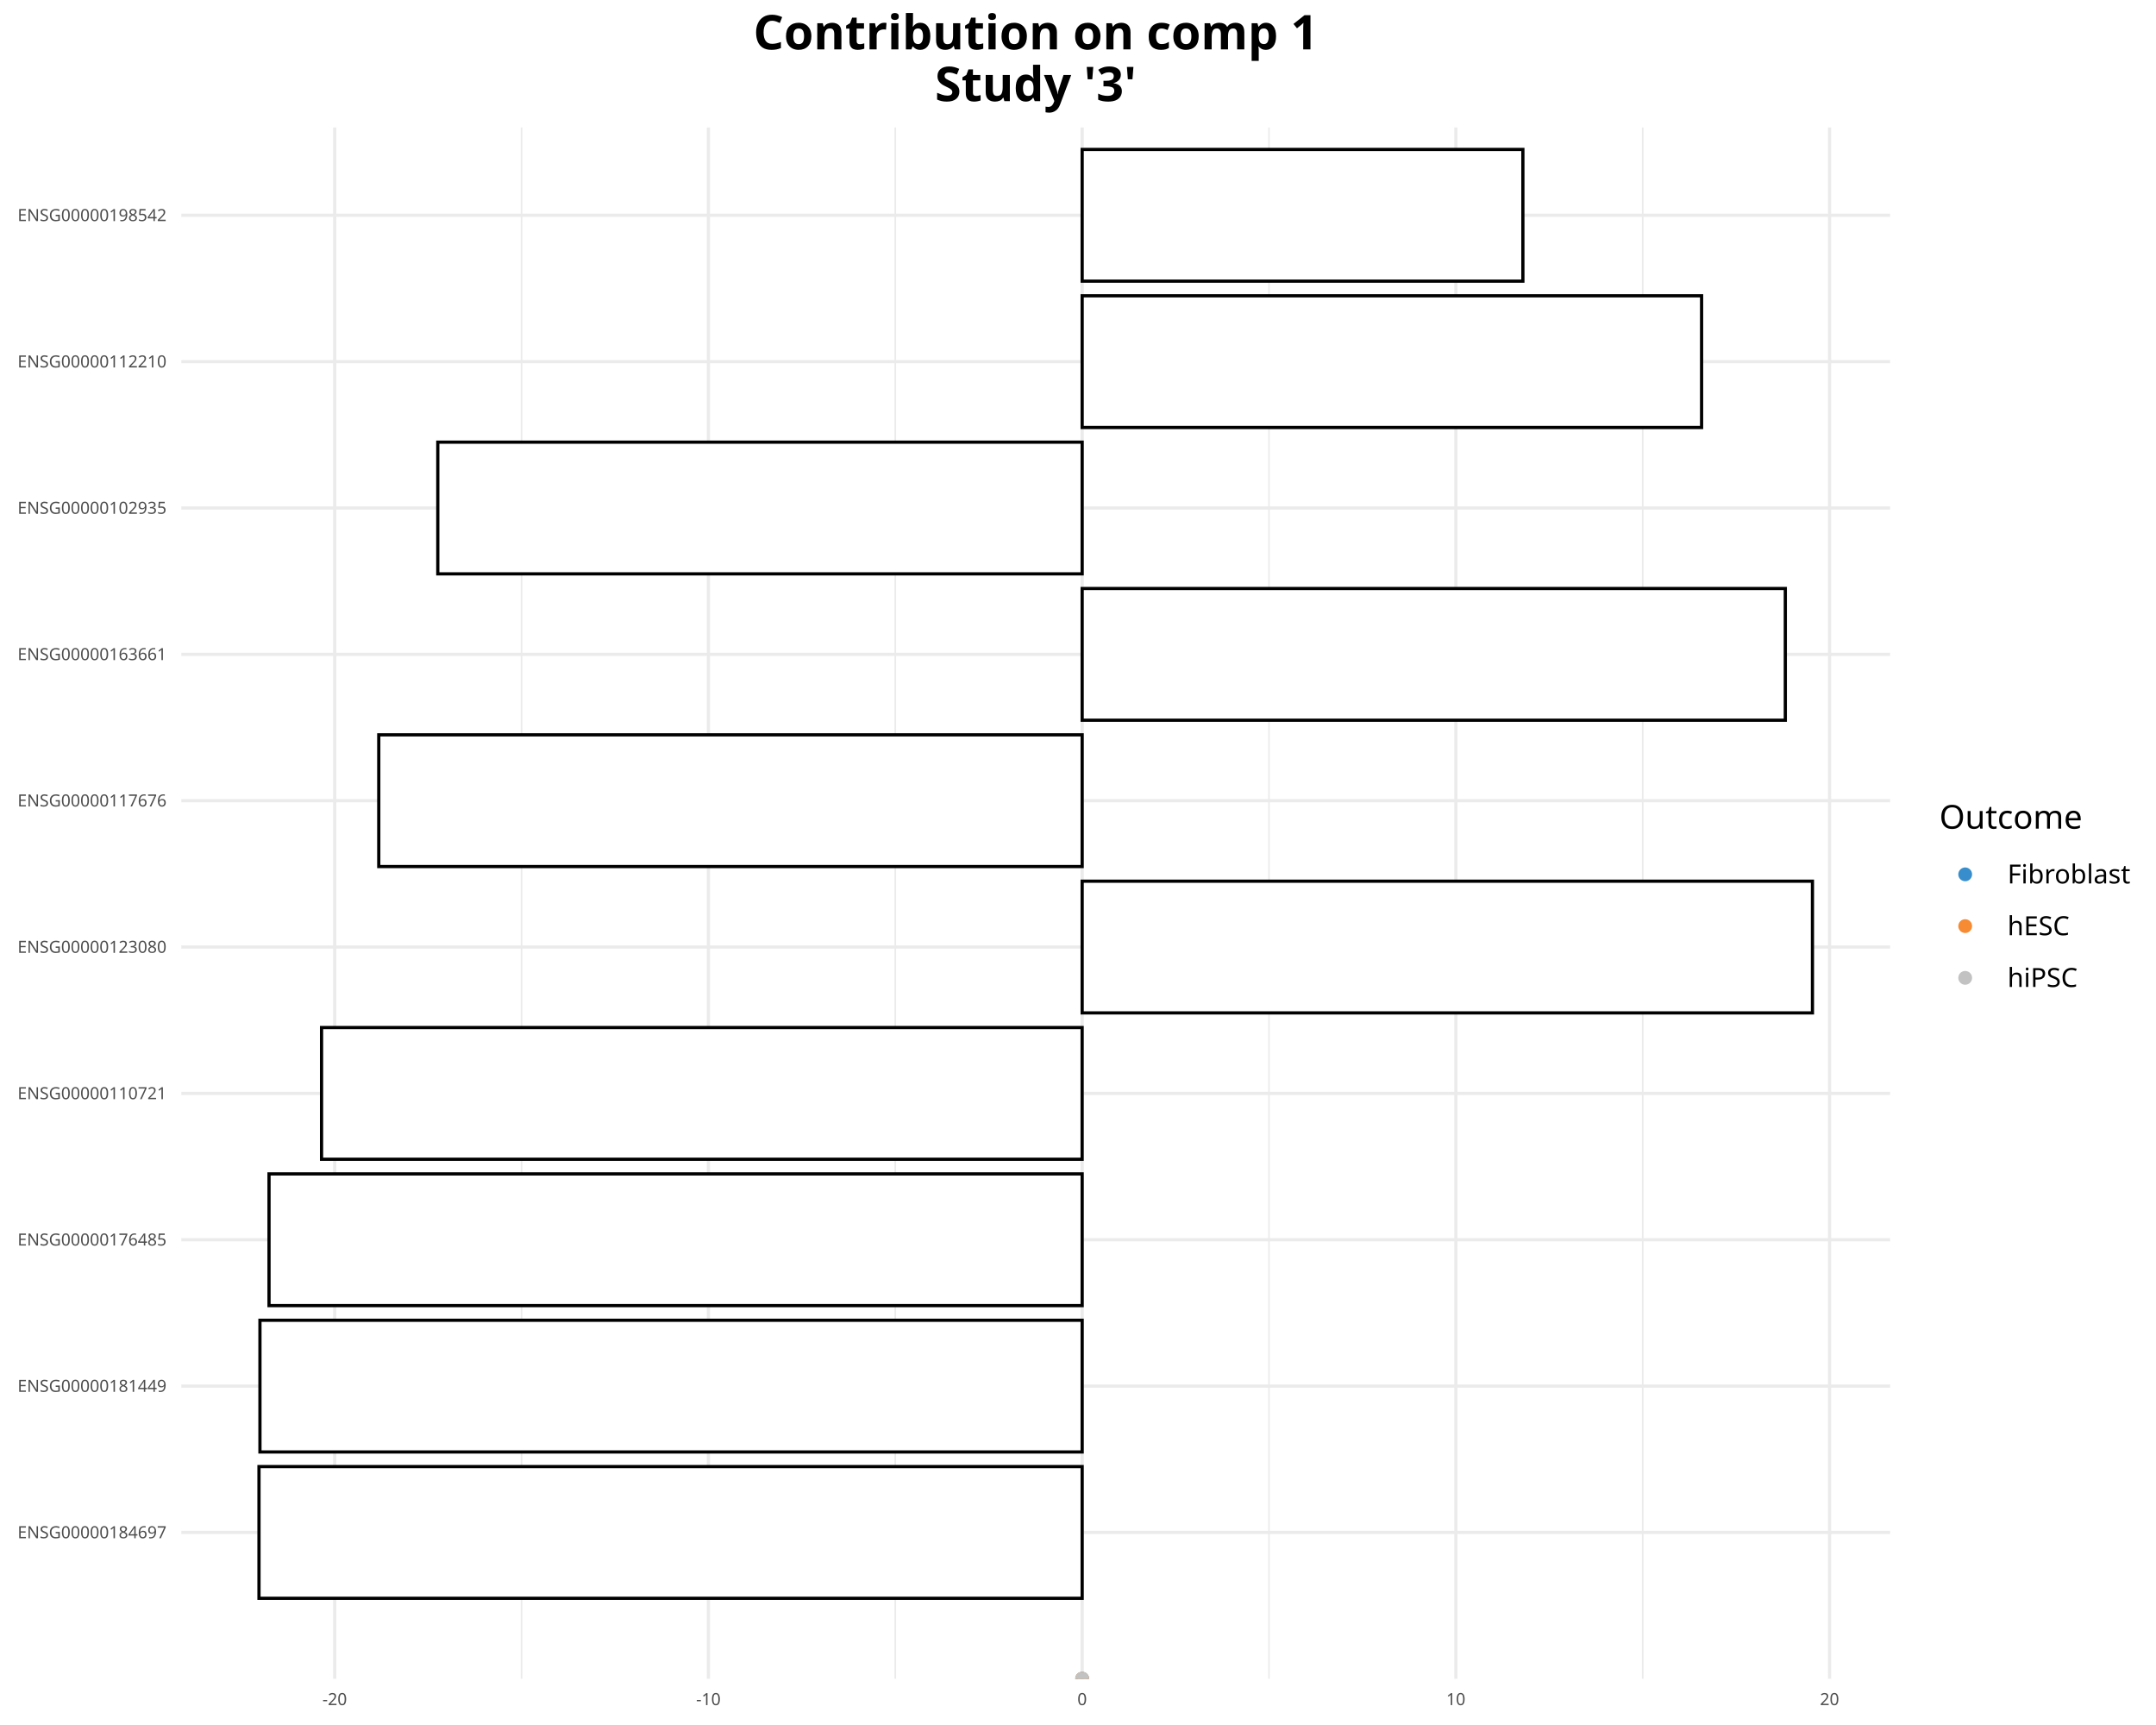
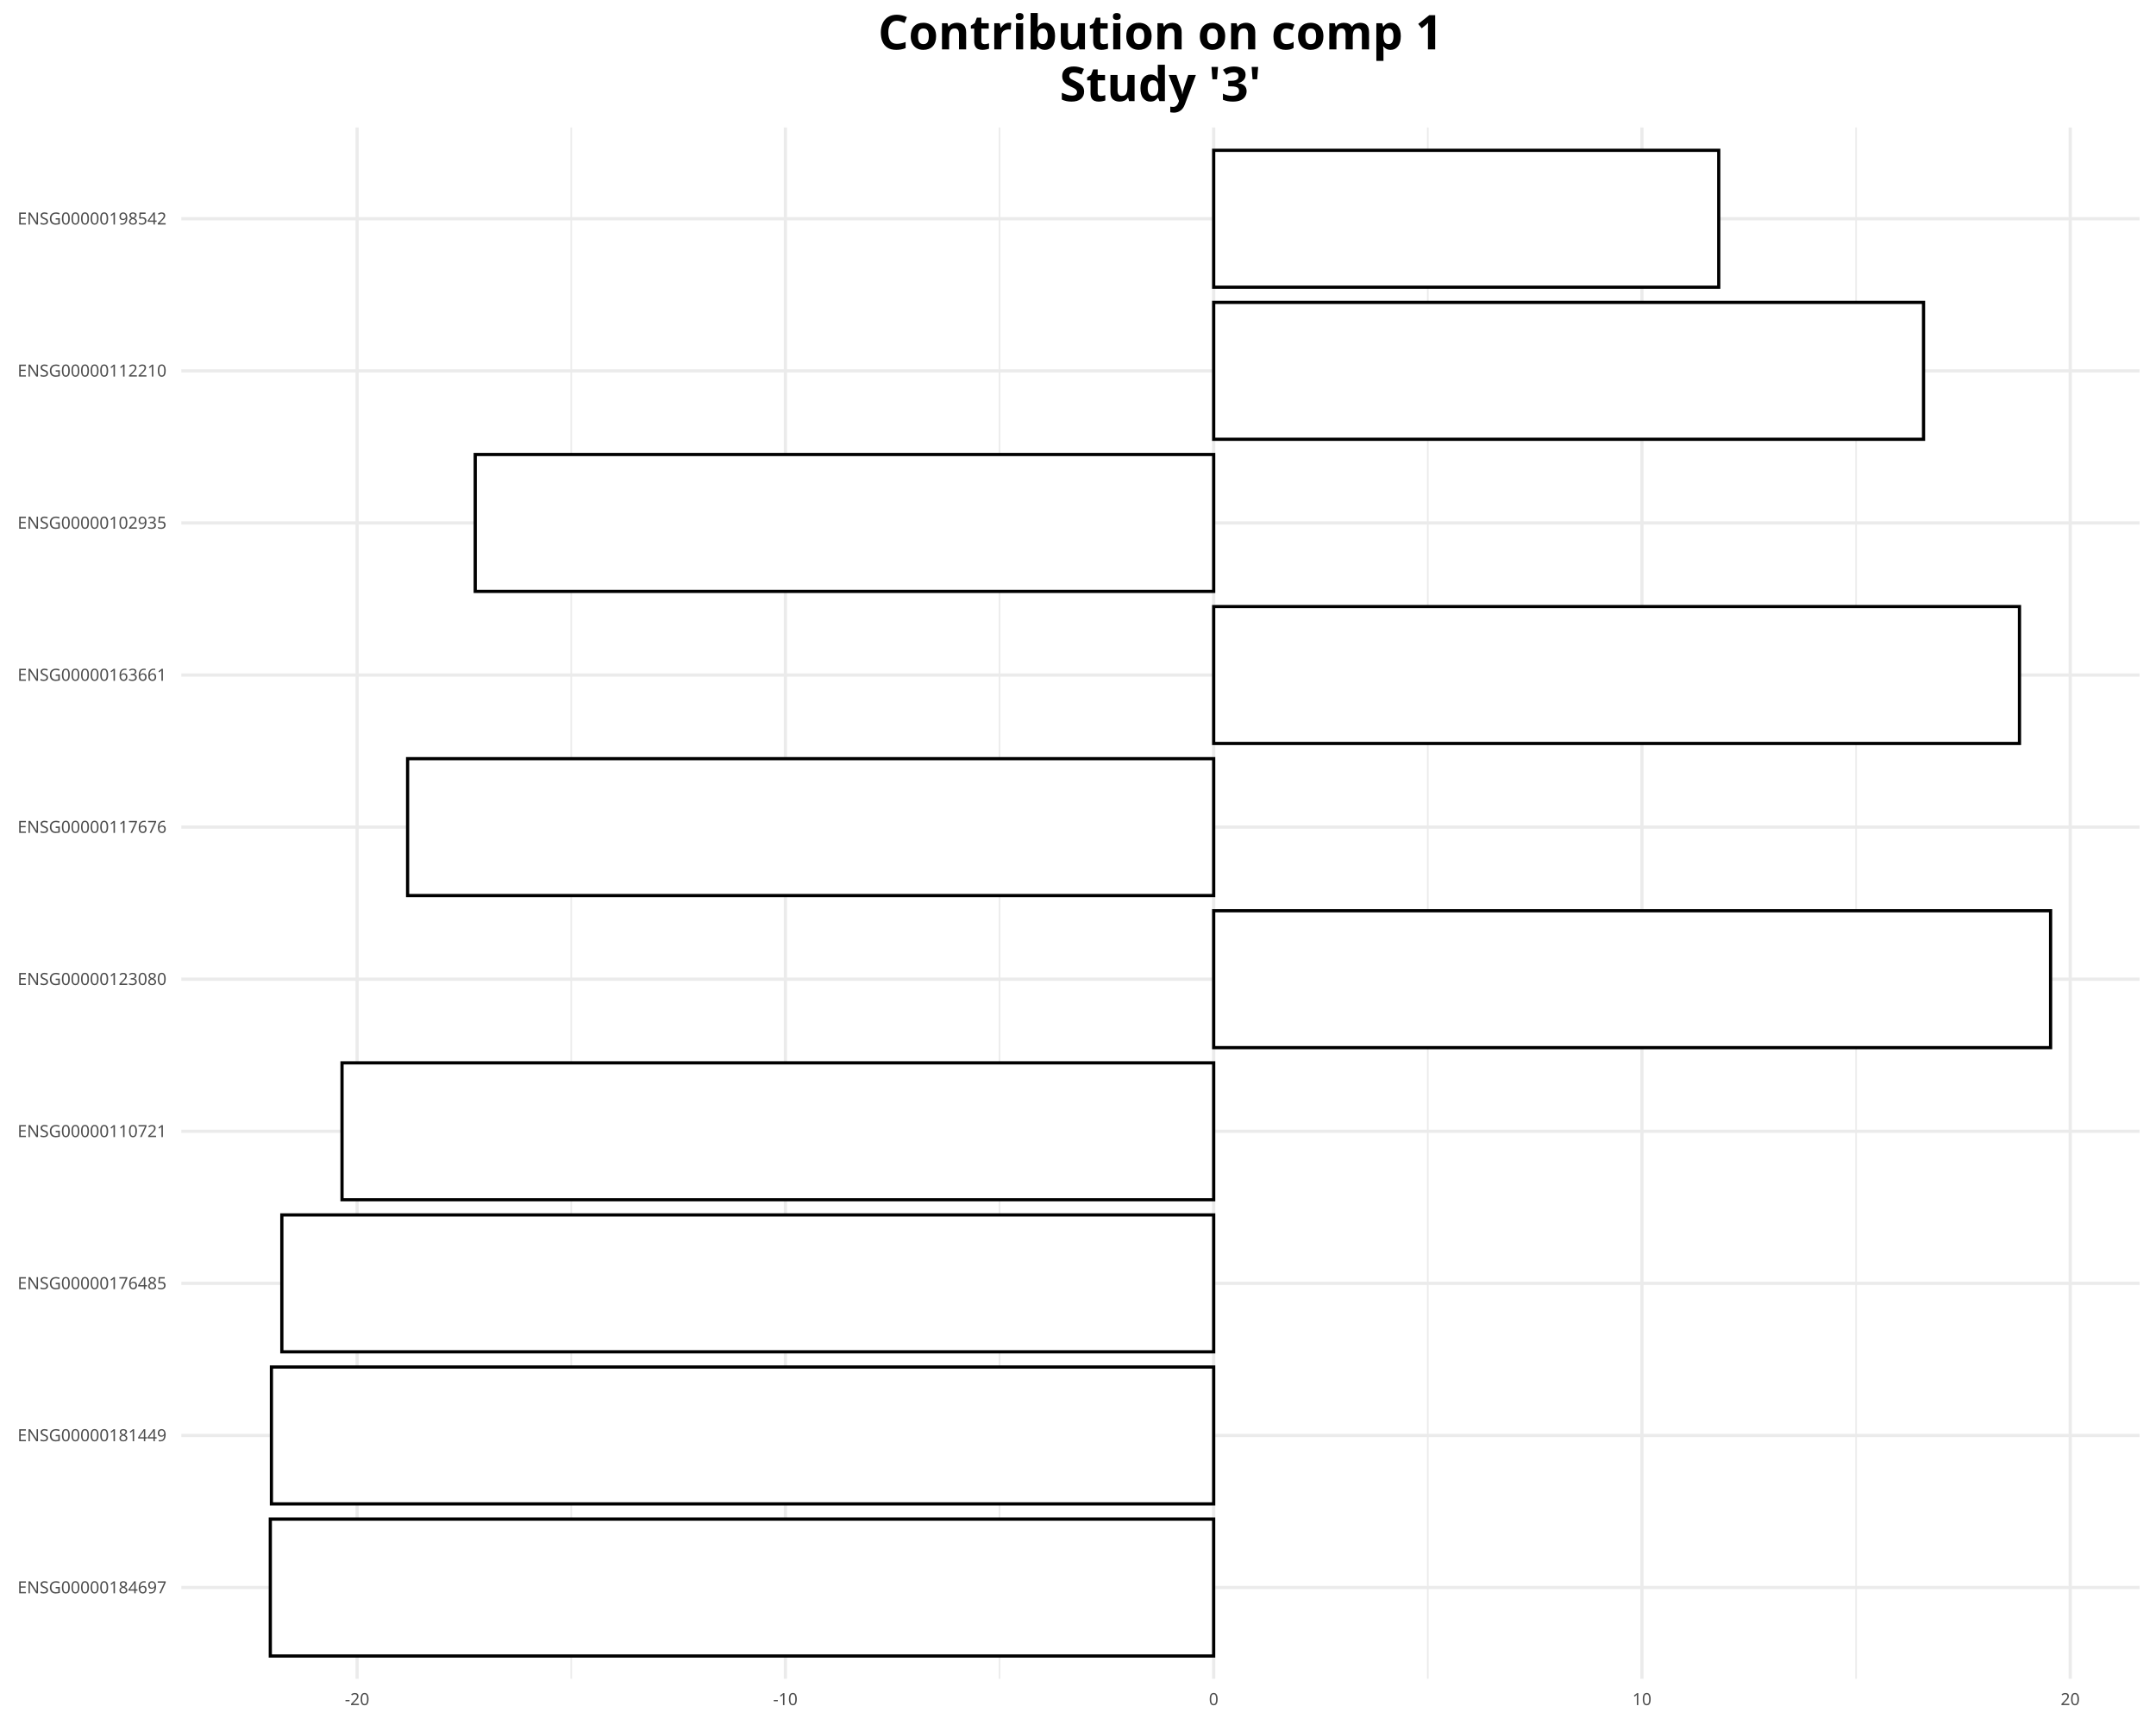
<svg xmlns="http://www.w3.org/2000/svg" class="svglite" data-engine-version="2.0" width="720.00pt" height="576.00pt" viewBox="0 0 720.00 576.00">
  <defs>
    <style type="text/css">
    .svglite line, .svglite polyline, .svglite polygon, .svglite path, .svglite rect, .svglite circle {
      fill: none;
      stroke: #000000;
      stroke-linecap: round;
      stroke-linejoin: round;
      stroke-miterlimit: 10.00;
    }
  </style>
  </defs>
  <rect width="100%" height="100%" style="stroke: none; fill: #FFFFFF;" />
  <defs>
    <clipPath id="cpMC4wMHw3MjAuMDB8MC4wMHw1NzYuMDA=">
      <rect x="0.00" y="0.00" width="720.00" height="576.00" />
    </clipPath>
  </defs>
  <g clip-path="url(#cpMC4wMHw3MjAuMDB8MC4wMHw1NzYuMDA=)">
</g>
  <defs>
-     <clipPath id="cpNjAuNTV8NjMxLjIwfDQyLjU3fDU2MC41Nw==">
-       <rect x="60.55" y="42.57" width="570.66" height="518.00" />
+     <clipPath id="cpNjAuNTV8NzE0LjUyfDQyLjU3fDU2MC41Nw==">
+       <rect x="60.55" y="42.57" width="653.97" height="518.00" />
    </clipPath>
  </defs>
-   <g clip-path="url(#cpNjAuNTV8NjMxLjIwfDQyLjU3fDU2MC41Nw==)">
-     <polyline points="174.18,560.57 174.18,42.57 " style="stroke-width: 0.53; stroke: #EBEBEB; stroke-linecap: butt;" />
-     <polyline points="298.98,560.57 298.98,42.57 " style="stroke-width: 0.53; stroke: #EBEBEB; stroke-linecap: butt;" />
-     <polyline points="423.79,560.57 423.79,42.57 " style="stroke-width: 0.53; stroke: #EBEBEB; stroke-linecap: butt;" />
-     <polyline points="548.59,560.57 548.59,42.57 " style="stroke-width: 0.53; stroke: #EBEBEB; stroke-linecap: butt;" />
-     <polyline points="60.55,511.70 631.20,511.70 " style="stroke-width: 1.07; stroke: #EBEBEB; stroke-linecap: butt;" />
-     <polyline points="60.55,462.84 631.20,462.84 " style="stroke-width: 1.07; stroke: #EBEBEB; stroke-linecap: butt;" />
-     <polyline points="60.55,413.97 631.20,413.97 " style="stroke-width: 1.07; stroke: #EBEBEB; stroke-linecap: butt;" />
-     <polyline points="60.55,365.10 631.20,365.10 " style="stroke-width: 1.07; stroke: #EBEBEB; stroke-linecap: butt;" />
-     <polyline points="60.55,316.23 631.20,316.23 " style="stroke-width: 1.07; stroke: #EBEBEB; stroke-linecap: butt;" />
-     <polyline points="60.55,267.36 631.20,267.36 " style="stroke-width: 1.07; stroke: #EBEBEB; stroke-linecap: butt;" />
-     <polyline points="60.55,218.50 631.20,218.50 " style="stroke-width: 1.07; stroke: #EBEBEB; stroke-linecap: butt;" />
-     <polyline points="60.55,169.63 631.20,169.63 " style="stroke-width: 1.07; stroke: #EBEBEB; stroke-linecap: butt;" />
-     <polyline points="60.55,120.76 631.20,120.76 " style="stroke-width: 1.07; stroke: #EBEBEB; stroke-linecap: butt;" />
-     <polyline points="60.55,71.89 631.20,71.89 " style="stroke-width: 1.07; stroke: #EBEBEB; stroke-linecap: butt;" />
-     <polyline points="111.78,560.57 111.78,42.57 " style="stroke-width: 1.07; stroke: #EBEBEB; stroke-linecap: butt;" />
-     <polyline points="236.58,560.57 236.58,42.57 " style="stroke-width: 1.07; stroke: #EBEBEB; stroke-linecap: butt;" />
-     <polyline points="361.39,560.57 361.39,42.57 " style="stroke-width: 1.07; stroke: #EBEBEB; stroke-linecap: butt;" />
-     <polyline points="486.19,560.57 486.19,42.57 " style="stroke-width: 1.07; stroke: #EBEBEB; stroke-linecap: butt;" />
-     <polyline points="610.99,560.57 610.99,42.57 " style="stroke-width: 1.07; stroke: #EBEBEB; stroke-linecap: butt;" />
-     <rect x="86.81" y="440.85" width="274.58" height="43.98" style="stroke-width: 1.07; stroke-linecap: butt; stroke-linejoin: miter; fill: #FFFFFF;" />
-     <rect x="361.39" y="294.24" width="243.88" height="43.98" style="stroke-width: 1.07; stroke-linecap: butt; stroke-linejoin: miter; fill: #FFFFFF;" />
-     <rect x="107.38" y="343.11" width="254.00" height="43.98" style="stroke-width: 1.07; stroke-linecap: butt; stroke-linejoin: miter; fill: #FFFFFF;" />
-     <rect x="89.84" y="391.98" width="271.55" height="43.98" style="stroke-width: 1.07; stroke-linecap: butt; stroke-linejoin: miter; fill: #FFFFFF;" />
-     <rect x="86.49" y="489.71" width="274.90" height="43.98" style="stroke-width: 1.07; stroke-linecap: butt; stroke-linejoin: miter; fill: #FFFFFF;" />
-     <rect x="146.20" y="147.64" width="215.19" height="43.98" style="stroke-width: 1.07; stroke-linecap: butt; stroke-linejoin: miter; fill: #FFFFFF;" />
-     <rect x="361.39" y="49.90" width="147.18" height="43.98" style="stroke-width: 1.07; stroke-linecap: butt; stroke-linejoin: miter; fill: #FFFFFF;" />
-     <rect x="126.49" y="245.37" width="234.90" height="43.98" style="stroke-width: 1.07; stroke-linecap: butt; stroke-linejoin: miter; fill: #FFFFFF;" />
-     <rect x="361.39" y="196.51" width="234.82" height="43.98" style="stroke-width: 1.07; stroke-linecap: butt; stroke-linejoin: miter; fill: #FFFFFF;" />
-     <rect x="361.39" y="98.77" width="206.86" height="43.98" style="stroke-width: 1.07; stroke-linecap: butt; stroke-linejoin: miter; fill: #FFFFFF;" />
-     <circle cx="361.39" cy="560.57" r="1.95" style="stroke-width: 0.71; stroke: #388ECC; fill: #388ECC;" />
-     <circle cx="361.39" cy="560.57" r="1.95" style="stroke-width: 0.71; stroke: #F68B33; fill: #F68B33;" />
-     <circle cx="361.39" cy="560.57" r="1.95" style="stroke-width: 0.71; stroke: #C2C2C2; fill: #C2C2C2;" />
+   <g clip-path="url(#cpNjAuNTV8NzE0LjUyfDQyLjU3fDU2MC41Nw==)">
+     <polyline points="190.77,560.57 190.77,42.57 " style="stroke-width: 0.53; stroke: #EBEBEB; stroke-linecap: butt;" />
+     <polyline points="333.80,560.57 333.80,42.57 " style="stroke-width: 0.53; stroke: #EBEBEB; stroke-linecap: butt;" />
+     <polyline points="476.82,560.57 476.82,42.57 " style="stroke-width: 0.53; stroke: #EBEBEB; stroke-linecap: butt;" />
+     <polyline points="619.84,560.57 619.84,42.57 " style="stroke-width: 0.53; stroke: #EBEBEB; stroke-linecap: butt;" />
+     <polyline points="60.55,530.10 714.52,530.10 " style="stroke-width: 1.07; stroke: #EBEBEB; stroke-linecap: butt;" />
+     <polyline points="60.55,479.32 714.52,479.32 " style="stroke-width: 1.07; stroke: #EBEBEB; stroke-linecap: butt;" />
+     <polyline points="60.55,428.53 714.52,428.53 " style="stroke-width: 1.07; stroke: #EBEBEB; stroke-linecap: butt;" />
+     <polyline points="60.55,377.75 714.52,377.75 " style="stroke-width: 1.07; stroke: #EBEBEB; stroke-linecap: butt;" />
+     <polyline points="60.55,326.96 714.52,326.96 " style="stroke-width: 1.07; stroke: #EBEBEB; stroke-linecap: butt;" />
+     <polyline points="60.55,276.18 714.52,276.18 " style="stroke-width: 1.07; stroke: #EBEBEB; stroke-linecap: butt;" />
+     <polyline points="60.55,225.40 714.52,225.40 " style="stroke-width: 1.07; stroke: #EBEBEB; stroke-linecap: butt;" />
+     <polyline points="60.55,174.61 714.52,174.61 " style="stroke-width: 1.07; stroke: #EBEBEB; stroke-linecap: butt;" />
+     <polyline points="60.55,123.83 714.52,123.83 " style="stroke-width: 1.07; stroke: #EBEBEB; stroke-linecap: butt;" />
+     <polyline points="60.55,73.04 714.52,73.04 " style="stroke-width: 1.07; stroke: #EBEBEB; stroke-linecap: butt;" />
+     <polyline points="119.26,560.57 119.26,42.57 " style="stroke-width: 1.07; stroke: #EBEBEB; stroke-linecap: butt;" />
+     <polyline points="262.28,560.57 262.28,42.57 " style="stroke-width: 1.07; stroke: #EBEBEB; stroke-linecap: butt;" />
+     <polyline points="405.31,560.57 405.31,42.57 " style="stroke-width: 1.07; stroke: #EBEBEB; stroke-linecap: butt;" />
+     <polyline points="548.33,560.57 548.33,42.57 " style="stroke-width: 1.07; stroke: #EBEBEB; stroke-linecap: butt;" />
+     <polyline points="691.36,560.57 691.36,42.57 " style="stroke-width: 1.07; stroke: #EBEBEB; stroke-linecap: butt;" />
+     <rect x="90.64" y="456.46" width="314.67" height="45.71" style="stroke-width: 1.07; stroke-linecap: butt; stroke-linejoin: miter; fill: #FFFFFF;" />
+     <rect x="405.31" y="304.11" width="279.49" height="45.71" style="stroke-width: 1.07; stroke-linecap: butt; stroke-linejoin: miter; fill: #FFFFFF;" />
+     <rect x="114.22" y="354.90" width="291.09" height="45.71" style="stroke-width: 1.07; stroke-linecap: butt; stroke-linejoin: miter; fill: #FFFFFF;" />
+     <rect x="94.12" y="405.68" width="311.19" height="45.71" style="stroke-width: 1.07; stroke-linecap: butt; stroke-linejoin: miter; fill: #FFFFFF;" />
+     <rect x="90.27" y="507.25" width="315.03" height="45.71" style="stroke-width: 1.07; stroke-linecap: butt; stroke-linejoin: miter; fill: #FFFFFF;" />
+     <rect x="158.70" y="151.76" width="246.61" height="45.71" style="stroke-width: 1.07; stroke-linecap: butt; stroke-linejoin: miter; fill: #FFFFFF;" />
+     <rect x="405.31" y="50.19" width="168.67" height="45.71" style="stroke-width: 1.07; stroke-linecap: butt; stroke-linejoin: miter; fill: #FFFFFF;" />
+     <rect x="136.12" y="253.33" width="269.19" height="45.71" style="stroke-width: 1.07; stroke-linecap: butt; stroke-linejoin: miter; fill: #FFFFFF;" />
+     <rect x="405.31" y="202.54" width="269.10" height="45.71" style="stroke-width: 1.07; stroke-linecap: butt; stroke-linejoin: miter; fill: #FFFFFF;" />
+     <rect x="405.31" y="100.97" width="237.06" height="45.71" style="stroke-width: 1.07; stroke-linecap: butt; stroke-linejoin: miter; fill: #FFFFFF;" />
  </g>
  <g clip-path="url(#cpMC4wMHw3MjAuMDB8MC4wMHw1NzYuMDA=)">
-     <text x="55.62" y="513.63" text-anchor="end" style="font-size: 5.60px; fill: #4D4D4D; font-family: sans;" textLength="50.14px" lengthAdjust="spacingAndGlyphs">ENSG00000184697</text>
-     <text x="55.62" y="464.76" text-anchor="end" style="font-size: 5.60px; fill: #4D4D4D; font-family: sans;" textLength="50.14px" lengthAdjust="spacingAndGlyphs">ENSG00000181449</text>
-     <text x="55.62" y="415.90" text-anchor="end" style="font-size: 5.60px; fill: #4D4D4D; font-family: sans;" textLength="50.14px" lengthAdjust="spacingAndGlyphs">ENSG00000176485</text>
-     <text x="55.62" y="367.03" text-anchor="end" style="font-size: 5.60px; fill: #4D4D4D; font-family: sans;" textLength="50.14px" lengthAdjust="spacingAndGlyphs">ENSG00000110721</text>
-     <text x="55.62" y="318.16" text-anchor="end" style="font-size: 5.60px; fill: #4D4D4D; font-family: sans;" textLength="50.14px" lengthAdjust="spacingAndGlyphs">ENSG00000123080</text>
-     <text x="55.62" y="269.29" text-anchor="end" style="font-size: 5.60px; fill: #4D4D4D; font-family: sans;" textLength="50.14px" lengthAdjust="spacingAndGlyphs">ENSG00000117676</text>
-     <text x="55.62" y="220.42" text-anchor="end" style="font-size: 5.60px; fill: #4D4D4D; font-family: sans;" textLength="50.14px" lengthAdjust="spacingAndGlyphs">ENSG00000163661</text>
-     <text x="55.62" y="171.56" text-anchor="end" style="font-size: 5.60px; fill: #4D4D4D; font-family: sans;" textLength="50.14px" lengthAdjust="spacingAndGlyphs">ENSG00000102935</text>
-     <text x="55.62" y="122.69" text-anchor="end" style="font-size: 5.60px; fill: #4D4D4D; font-family: sans;" textLength="50.14px" lengthAdjust="spacingAndGlyphs">ENSG00000112210</text>
-     <text x="55.62" y="73.82" text-anchor="end" style="font-size: 5.60px; fill: #4D4D4D; font-family: sans;" textLength="50.14px" lengthAdjust="spacingAndGlyphs">ENSG00000198542</text>
-     <text x="111.78" y="569.36" text-anchor="middle" style="font-size: 5.60px; fill: #4D4D4D; font-family: sans;" textLength="8.09px" lengthAdjust="spacingAndGlyphs">-20</text>
-     <text x="236.58" y="569.36" text-anchor="middle" style="font-size: 5.60px; fill: #4D4D4D; font-family: sans;" textLength="8.09px" lengthAdjust="spacingAndGlyphs">-10</text>
-     <text x="361.39" y="569.36" text-anchor="middle" style="font-size: 5.60px; fill: #4D4D4D; font-family: sans;" textLength="3.11px" lengthAdjust="spacingAndGlyphs">0</text>
-     <text x="486.19" y="569.36" text-anchor="middle" style="font-size: 5.60px; fill: #4D4D4D; font-family: sans;" textLength="6.23px" lengthAdjust="spacingAndGlyphs">10</text>
-     <text x="610.99" y="569.36" text-anchor="middle" style="font-size: 5.60px; fill: #4D4D4D; font-family: sans;" textLength="6.23px" lengthAdjust="spacingAndGlyphs">20</text>
-     <text x="647.64" y="276.70" style="font-size: 11.00px; font-family: sans;" textLength="44.64px" lengthAdjust="spacingAndGlyphs">Outcome</text>
-     <circle cx="656.28" cy="291.96" r="1.95" style="stroke-width: 0.71; stroke: #388ECC; fill: #388ECC;" />
-     <circle cx="656.28" cy="309.24" r="1.95" style="stroke-width: 0.71; stroke: #F68B33; fill: #F68B33;" />
-     <circle cx="656.28" cy="326.52" r="1.95" style="stroke-width: 0.71; stroke: #C2C2C2; fill: #C2C2C2;" />
-     <text x="670.40" y="294.99" style="font-size: 8.80px; font-family: sans;" textLength="38.64px" lengthAdjust="spacingAndGlyphs">Fibroblast</text>
-     <text x="670.40" y="312.27" style="font-size: 8.80px; font-family: sans;" textLength="22.99px" lengthAdjust="spacingAndGlyphs">hESC</text>
-     <text x="670.40" y="329.55" style="font-size: 8.80px; font-family: sans;" textLength="24.95px" lengthAdjust="spacingAndGlyphs">hiPSC</text>
-     <text x="345.88" y="16.49" text-anchor="middle" style="font-size: 16.00px; font-weight: bold; font-family: sans;" textLength="165.45px" lengthAdjust="spacingAndGlyphs">Contribution on comp 1</text>
-     <text x="345.88" y="33.77" text-anchor="middle" style="font-size: 16.00px; font-weight: bold; font-family: sans;" textLength="60.37px" lengthAdjust="spacingAndGlyphs">Study '3'</text>
+     <text x="55.62" y="532.03" text-anchor="end" style="font-size: 5.60px; fill: #4D4D4D; font-family: sans;" textLength="50.14px" lengthAdjust="spacingAndGlyphs">ENSG00000184697</text>
+     <text x="55.62" y="481.24" text-anchor="end" style="font-size: 5.60px; fill: #4D4D4D; font-family: sans;" textLength="50.14px" lengthAdjust="spacingAndGlyphs">ENSG00000181449</text>
+     <text x="55.62" y="430.46" text-anchor="end" style="font-size: 5.60px; fill: #4D4D4D; font-family: sans;" textLength="50.14px" lengthAdjust="spacingAndGlyphs">ENSG00000176485</text>
+     <text x="55.62" y="379.68" text-anchor="end" style="font-size: 5.60px; fill: #4D4D4D; font-family: sans;" textLength="50.14px" lengthAdjust="spacingAndGlyphs">ENSG00000110721</text>
+     <text x="55.62" y="328.89" text-anchor="end" style="font-size: 5.60px; fill: #4D4D4D; font-family: sans;" textLength="50.14px" lengthAdjust="spacingAndGlyphs">ENSG00000123080</text>
+     <text x="55.62" y="278.11" text-anchor="end" style="font-size: 5.60px; fill: #4D4D4D; font-family: sans;" textLength="50.14px" lengthAdjust="spacingAndGlyphs">ENSG00000117676</text>
+     <text x="55.62" y="227.32" text-anchor="end" style="font-size: 5.60px; fill: #4D4D4D; font-family: sans;" textLength="50.14px" lengthAdjust="spacingAndGlyphs">ENSG00000163661</text>
+     <text x="55.62" y="176.54" text-anchor="end" style="font-size: 5.60px; fill: #4D4D4D; font-family: sans;" textLength="50.14px" lengthAdjust="spacingAndGlyphs">ENSG00000102935</text>
+     <text x="55.62" y="125.75" text-anchor="end" style="font-size: 5.60px; fill: #4D4D4D; font-family: sans;" textLength="50.14px" lengthAdjust="spacingAndGlyphs">ENSG00000112210</text>
+     <text x="55.62" y="74.97" text-anchor="end" style="font-size: 5.60px; fill: #4D4D4D; font-family: sans;" textLength="50.14px" lengthAdjust="spacingAndGlyphs">ENSG00000198542</text>
+     <text x="119.26" y="569.36" text-anchor="middle" style="font-size: 5.60px; fill: #4D4D4D; font-family: sans;" textLength="8.09px" lengthAdjust="spacingAndGlyphs">-20</text>
+     <text x="262.28" y="569.36" text-anchor="middle" style="font-size: 5.60px; fill: #4D4D4D; font-family: sans;" textLength="8.09px" lengthAdjust="spacingAndGlyphs">-10</text>
+     <text x="405.31" y="569.36" text-anchor="middle" style="font-size: 5.60px; fill: #4D4D4D; font-family: sans;" textLength="3.11px" lengthAdjust="spacingAndGlyphs">0</text>
+     <text x="548.33" y="569.36" text-anchor="middle" style="font-size: 5.60px; fill: #4D4D4D; font-family: sans;" textLength="6.23px" lengthAdjust="spacingAndGlyphs">10</text>
+     <text x="691.36" y="569.36" text-anchor="middle" style="font-size: 5.60px; fill: #4D4D4D; font-family: sans;" textLength="6.23px" lengthAdjust="spacingAndGlyphs">20</text>
+     <text x="387.53" y="16.49" text-anchor="middle" style="font-size: 16.00px; font-weight: bold; font-family: sans;" textLength="165.45px" lengthAdjust="spacingAndGlyphs">Contribution on comp 1</text>
+     <text x="387.53" y="33.77" text-anchor="middle" style="font-size: 16.00px; font-weight: bold; font-family: sans;" textLength="60.37px" lengthAdjust="spacingAndGlyphs">Study '3'</text>
  </g>
</svg>
